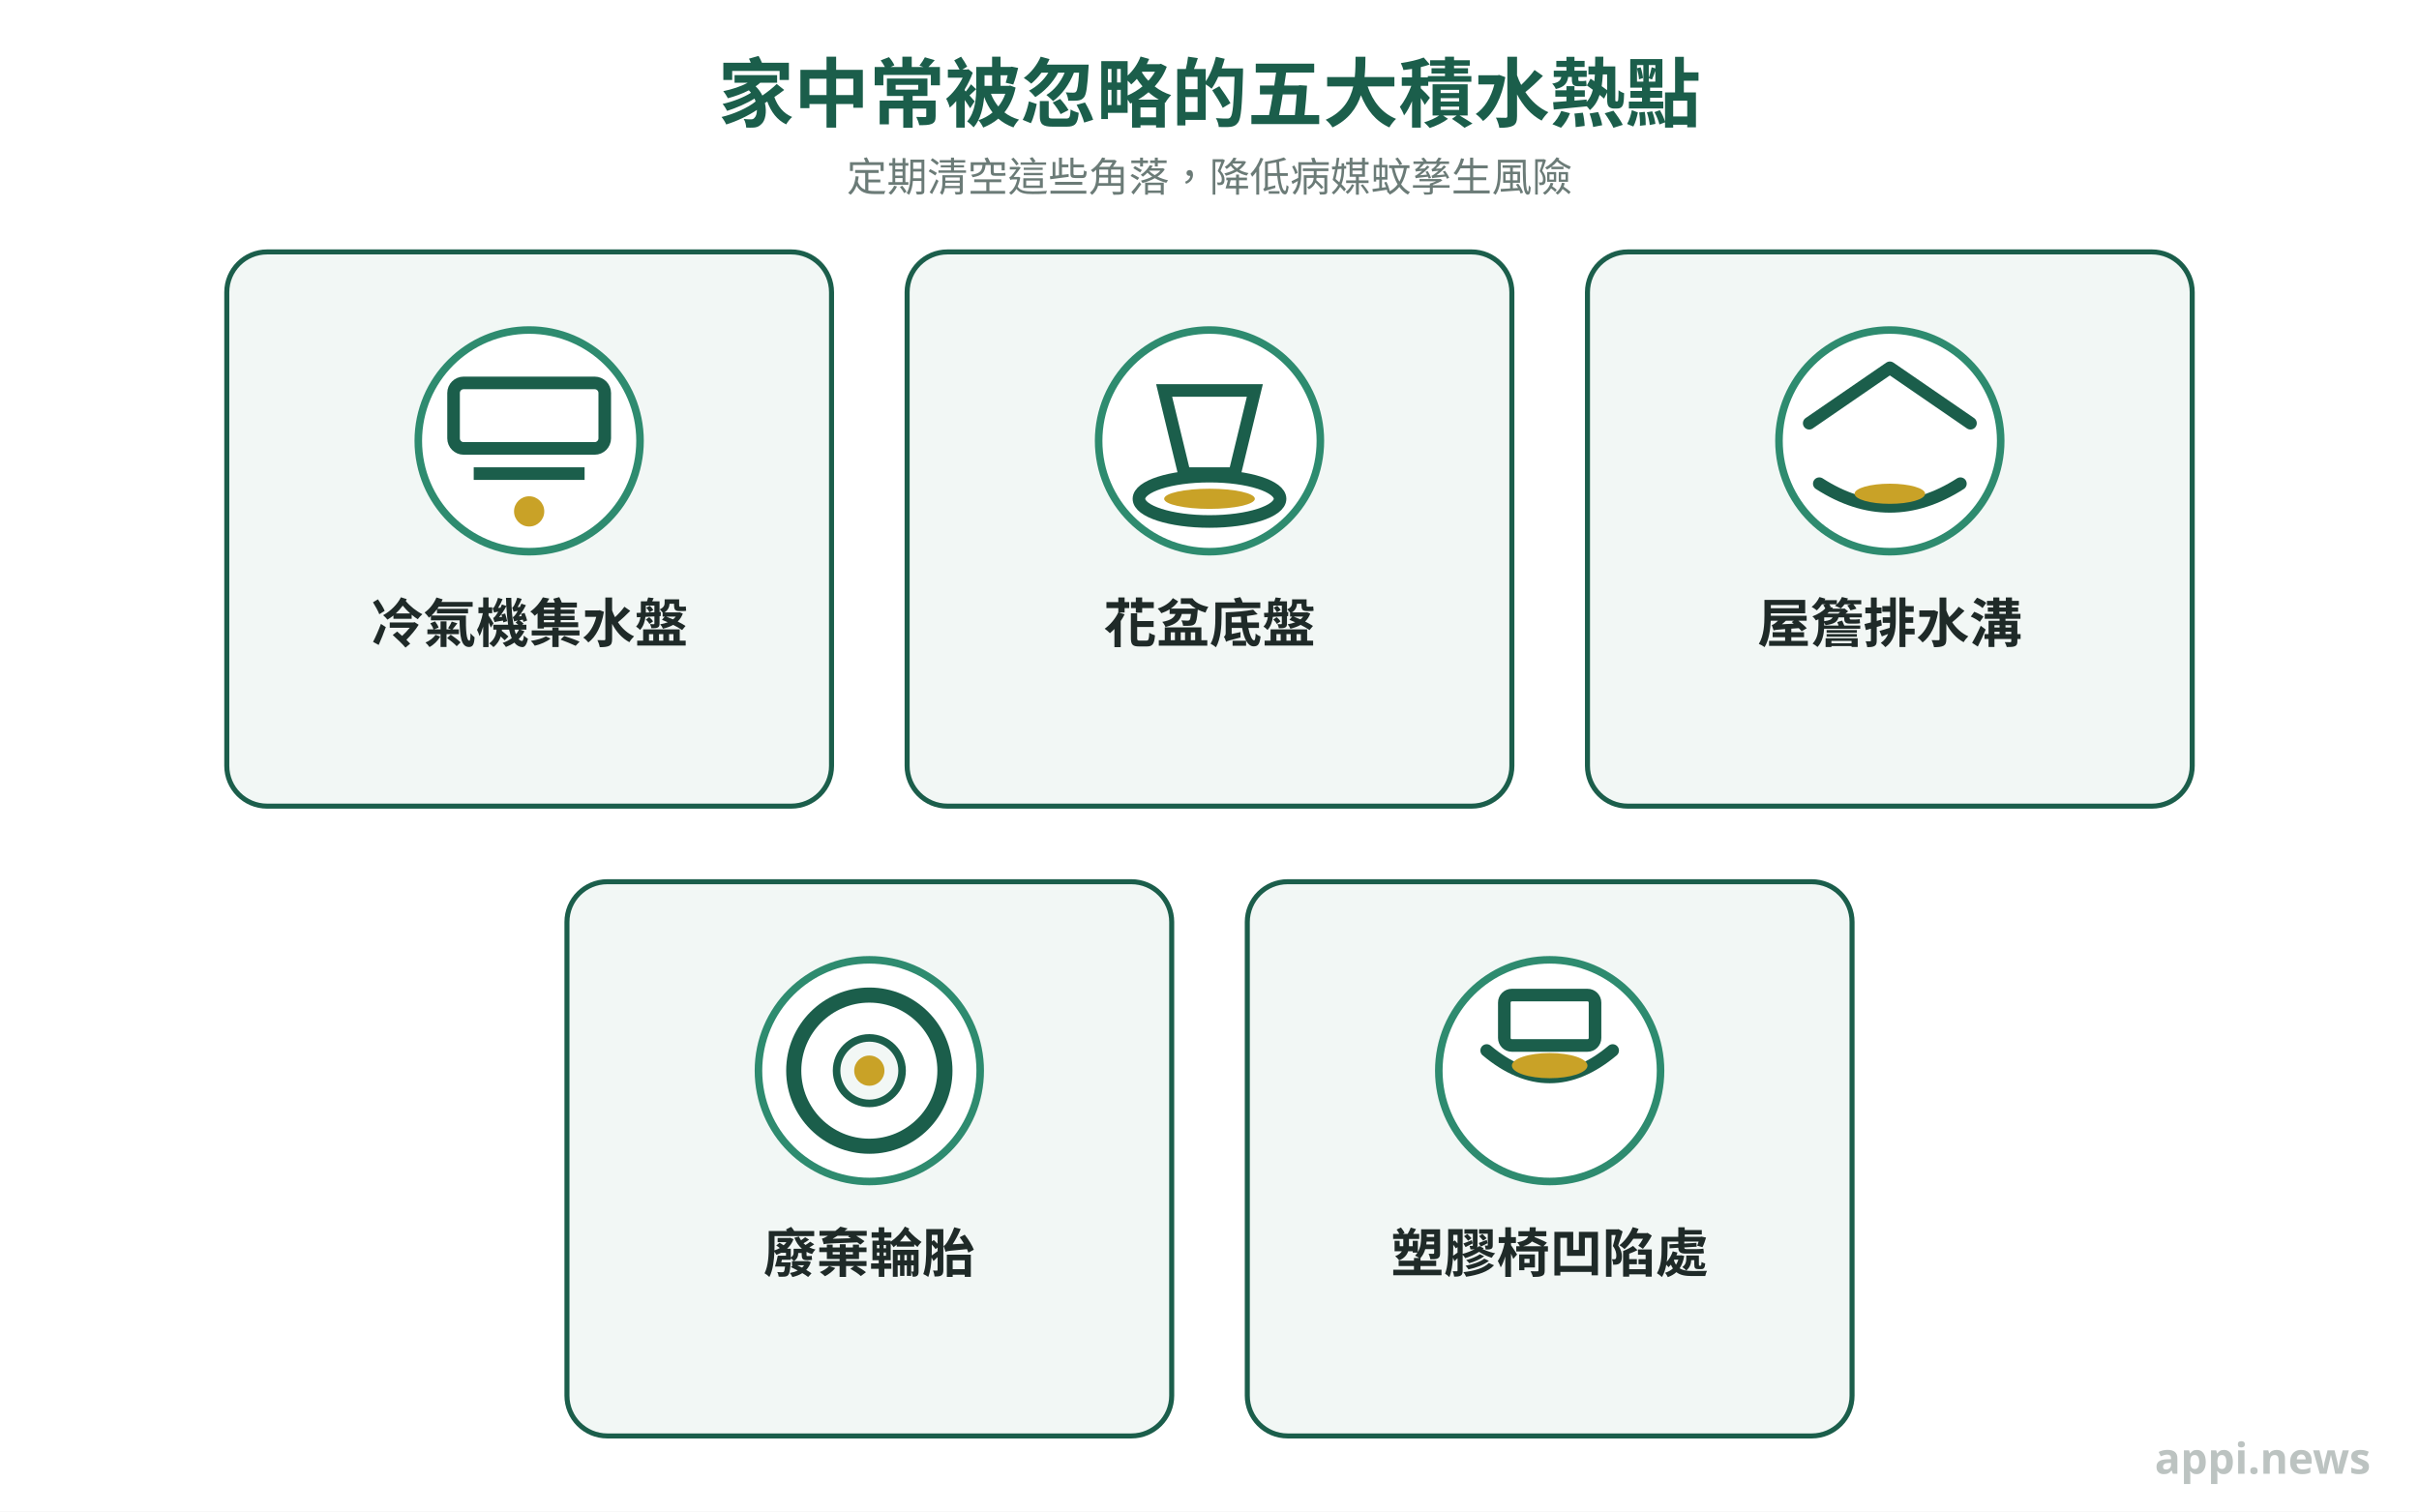
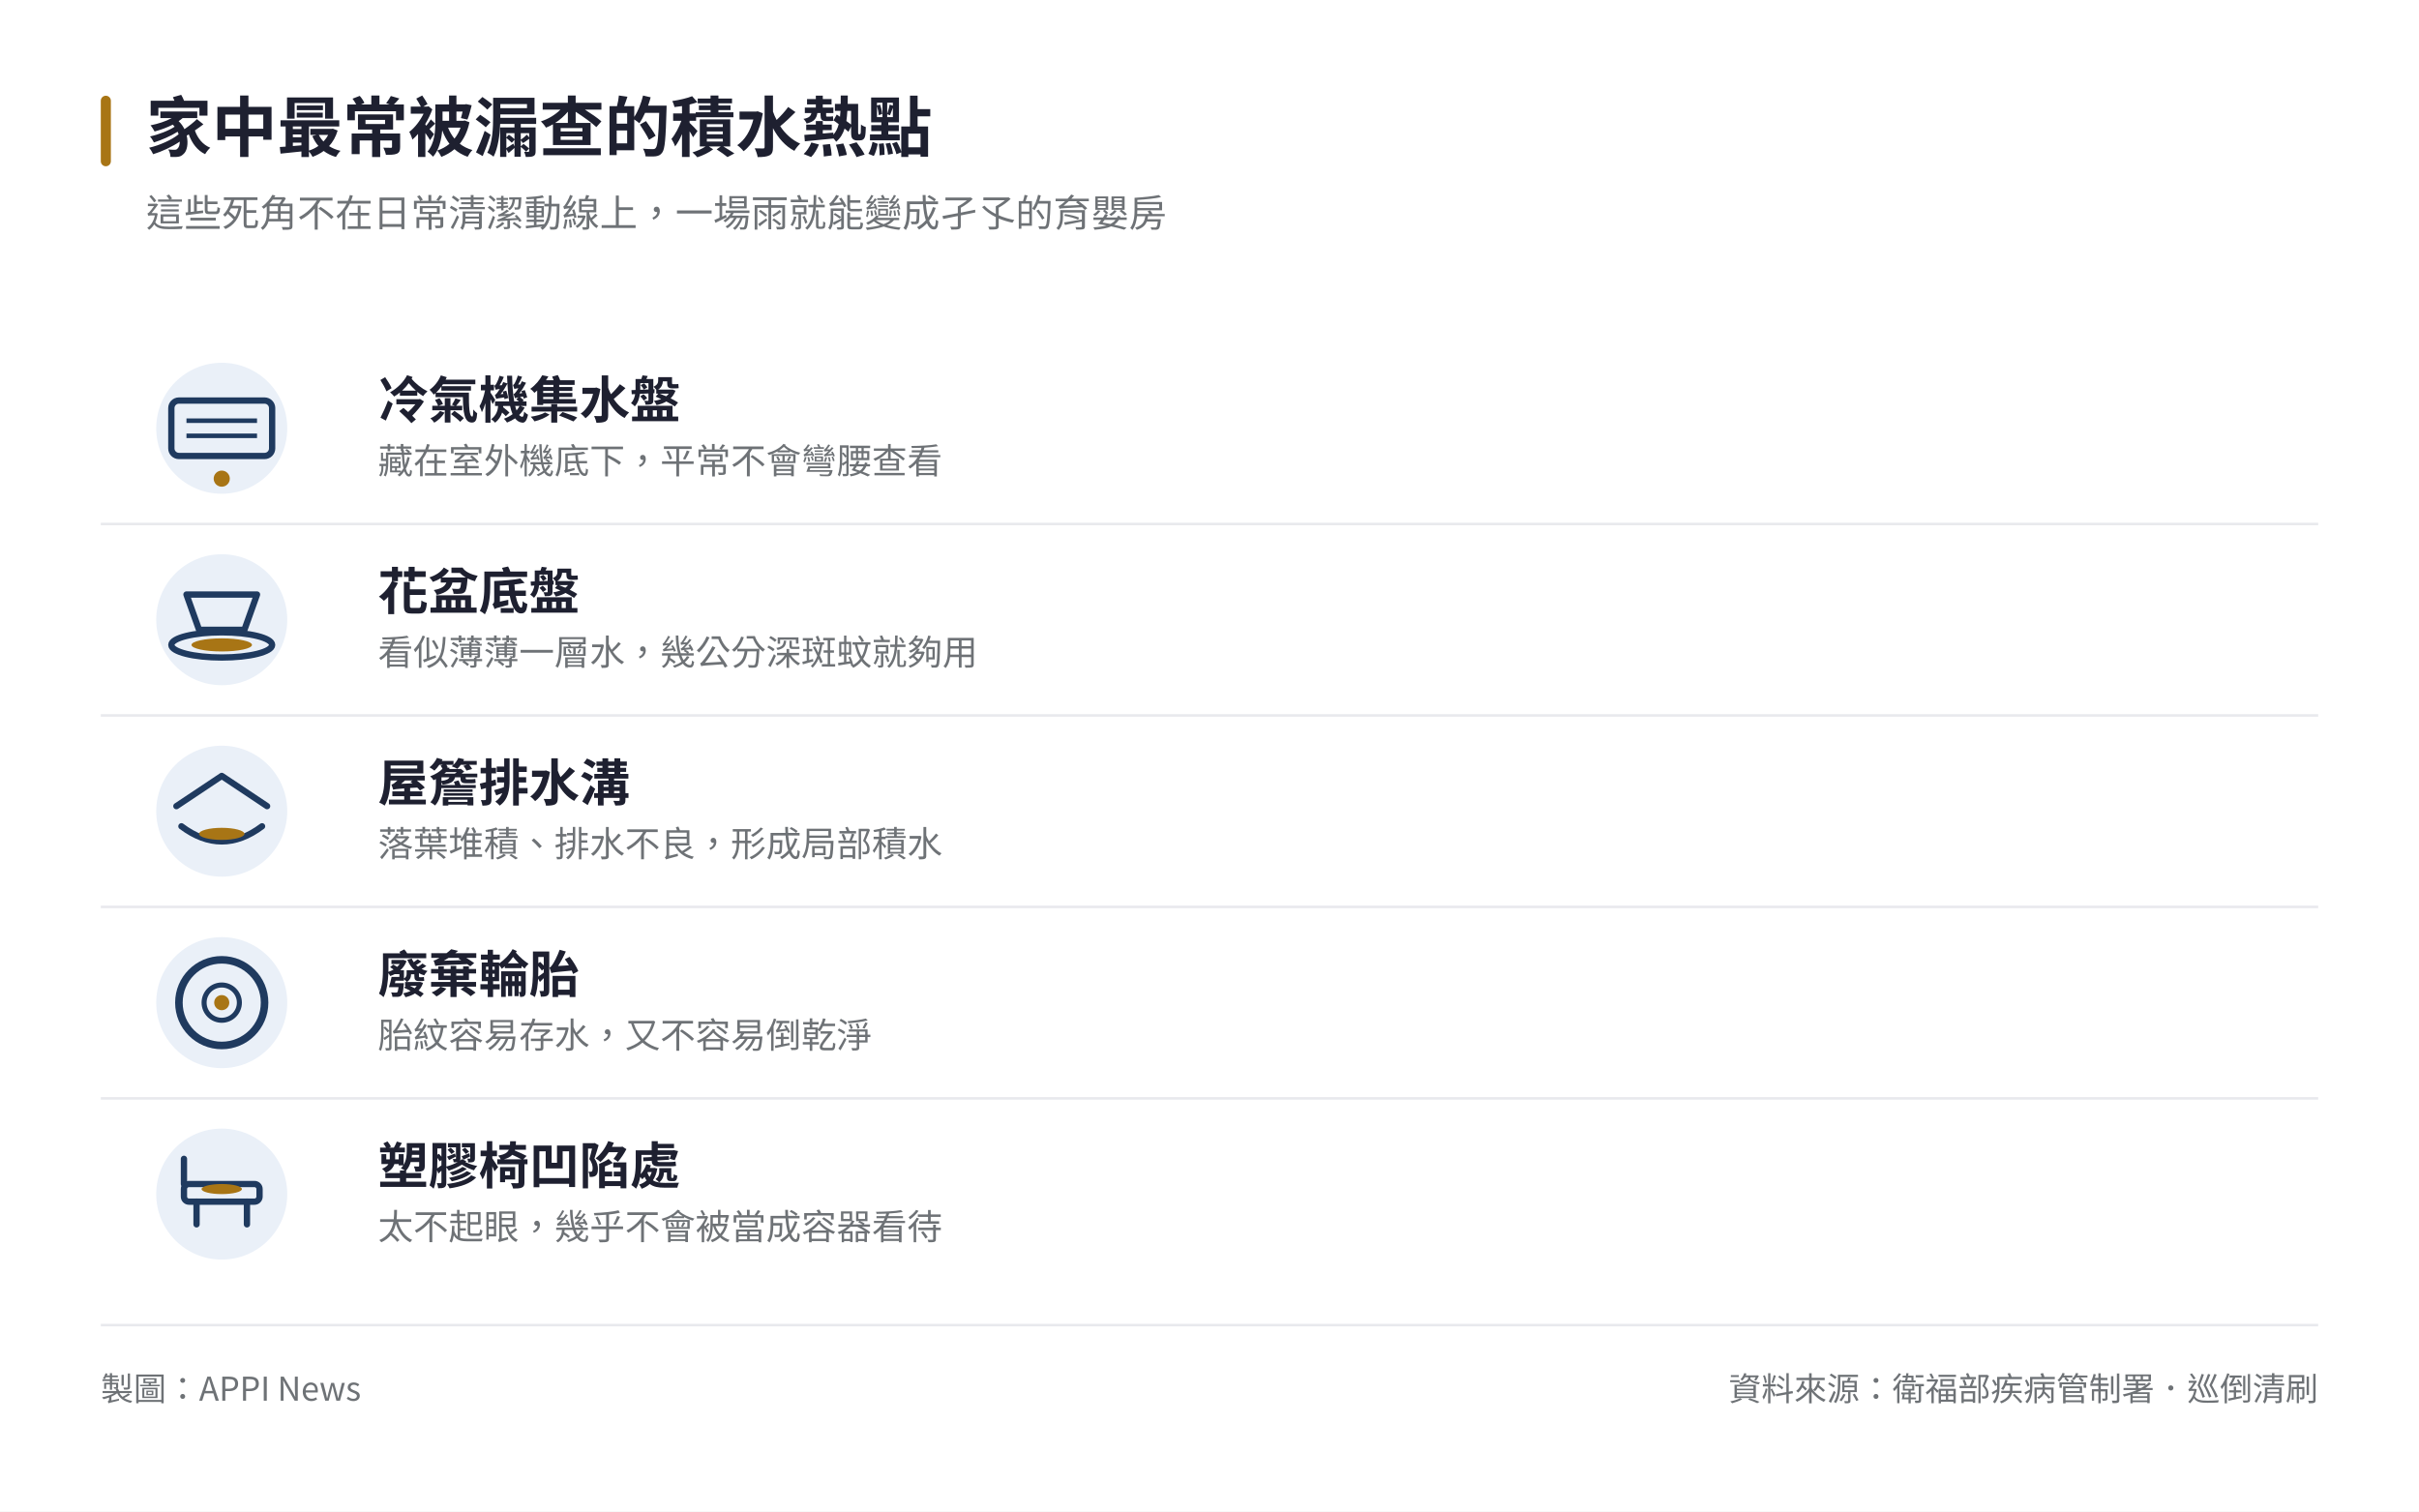
- <svg xmlns="http://www.w3.org/2000/svg" viewBox="0 0 960 600" width="960" height="600" font-family="'Noto Sans CJK TC','Microsoft JhengHei',sans-serif">
-   <rect x="0" y="0" width="960" height="600" fill="#FFFFFF" />
-   <text x="480" y="48" text-anchor="middle" font-size="30" font-weight="700" fill="#1B5E4B">家中常被忽略的五大積水熱點</text>
-   <text x="480" y="76" text-anchor="middle" font-size="16" fill="#6B7B77">定期清空這些角落，降低病媒蚊孳生風險</text>
-   <rect x="90" y="100" width="240" height="220" rx="16" fill="#F2F7F5" stroke="#1B5E4B" stroke-width="2" />
-   <circle cx="210" cy="175" r="44" fill="#FFFFFF" stroke="#2E8B6F" stroke-width="3" />
-   <rect x="180" y="152" width="60" height="26" rx="4" fill="none" stroke="#1B5E4B" stroke-width="5" />
-   <line x1="188" y1="188" x2="232" y2="188" stroke="#1B5E4B" stroke-width="5" />
-   <circle cx="210" cy="203" r="6" fill="#C9A227" />
-   <text x="210" y="255" text-anchor="middle" font-size="21" font-weight="700" fill="#1F2A28">冷氣機集水盤</text>
-   <rect x="360" y="100" width="240" height="220" rx="16" fill="#F2F7F5" stroke="#1B5E4B" stroke-width="2" />
-   <circle cx="480" cy="175" r="44" fill="#FFFFFF" stroke="#2E8B6F" stroke-width="3" />
-   <path d="M462,155 L498,155 L490,188 L470,188 Z" fill="none" stroke="#1B5E4B" stroke-width="5" />
-   <ellipse cx="480" cy="198" rx="28" ry="9" fill="none" stroke="#1B5E4B" stroke-width="5" />
-   <ellipse cx="480" cy="198" rx="18" ry="4" fill="#C9A227" />
-   <text x="480" y="255" text-anchor="middle" font-size="21" font-weight="700" fill="#1F2A28">花盆底盤</text>
-   <rect x="630" y="100" width="240" height="220" rx="16" fill="#F2F7F5" stroke="#1B5E4B" stroke-width="2" />
-   <circle cx="750" cy="175" r="44" fill="#FFFFFF" stroke="#2E8B6F" stroke-width="3" />
-   <path d="M718,168 L750,146 L782,168" fill="none" stroke="#1B5E4B" stroke-width="5" stroke-linecap="round" stroke-linejoin="round" />
-   <path d="M722,192 Q750,210 778,192" fill="none" stroke="#1B5E4B" stroke-width="5" stroke-linecap="round" />
-   <ellipse cx="750" cy="196" rx="14" ry="4" fill="#C9A227" />
-   <text x="750" y="255" text-anchor="middle" font-size="21" font-weight="700" fill="#1F2A28">屋簷排水溝</text>
-   <rect x="225" y="350" width="240" height="220" rx="16" fill="#F2F7F5" stroke="#1B5E4B" stroke-width="2" />
-   <circle cx="345" cy="425" r="44" fill="#FFFFFF" stroke="#2E8B6F" stroke-width="3" />
-   <circle cx="345" cy="425" r="30" fill="none" stroke="#1B5E4B" stroke-width="6" />
-   <circle cx="345" cy="425" r="13" fill="#F2F7F5" stroke="#1B5E4B" stroke-width="3" />
-   <circle cx="345" cy="425" r="6" fill="#C9A227" />
-   <text x="345" y="505" text-anchor="middle" font-size="21" font-weight="700" fill="#1F2A28">廢棄輪胎</text>
-   <rect x="495" y="350" width="240" height="220" rx="16" fill="#F2F7F5" stroke="#1B5E4B" stroke-width="2" />
-   <circle cx="615" cy="425" r="44" fill="#FFFFFF" stroke="#2E8B6F" stroke-width="3" />
-   <rect x="597" y="395" width="36" height="20" rx="3" fill="none" stroke="#1B5E4B" stroke-width="5" />
-   <path d="M590,417 Q615,438 640,417" fill="none" stroke="#1B5E4B" stroke-width="5" stroke-linecap="round" />
-   <ellipse cx="615" cy="423" rx="15" ry="5" fill="#C9A227" />
-   <text x="615" y="505" text-anchor="middle" font-size="21" font-weight="700" fill="#1F2A28">塑膠椅凹陷處</text>
-   <text x="940.8" y="585" text-anchor="end" font-family="sans-serif" font-size="17" fill="#6B7B77" fill-opacity="0.45" font-weight="600">appi.news</text>
+ <svg xmlns="http://www.w3.org/2000/svg" viewBox="0 0 960 600" width="960" height="600" role="img" aria-label="家中最常被漏查的五個積水熱點：冷氣機集水盤、花盆底盤、屋簷排水溝、廢棄輪胎、塑膠椅凹陷處，每一處都可能孳生病媒蚊">
+   <style>
+ text{font-family:'Noto Sans TC','PingFang TC','Microsoft JhengHei','Noto Sans CJK TC','Heiti TC',sans-serif;}
+ .title{font-size:26px;font-weight:700;fill:#1e2030;}
+ .deck{font-size:15px;fill:#6e7276;}
+ .name{font-size:20px;font-weight:700;fill:#1e2030;}
+ .note{font-size:14px;fill:#6e7276;}
+ .foot{font-size:13px;fill:#6e7276;}
+ </style>
+   <rect width="960" height="600" fill="#ffffff" />
+   <rect x="40" y="38" width="4" height="28" rx="2" fill="#a87515" />
+   <text x="58" y="60" class="title">家中最常被漏查的積水熱點</text>
+   <text x="58" y="90" class="deck">這些死角不在日常清潔動線上，一場雨就能變成孑孓的育嬰房</text>
+   <line x1="40" y1="208" x2="920" y2="208" stroke="#e8e9ed" stroke-width="1" />
+   <line x1="40" y1="284" x2="920" y2="284" stroke="#e8e9ed" stroke-width="1" />
+   <line x1="40" y1="360" x2="920" y2="360" stroke="#e8e9ed" stroke-width="1" />
+   <line x1="40" y1="436" x2="920" y2="436" stroke="#e8e9ed" stroke-width="1" />
+   <circle cx="88" cy="170" r="26" fill="#eaf0f8" />
+   <rect x="68" y="159" width="40" height="22" rx="3" fill="none" stroke="#1f3a5f" stroke-width="2.5" />
+   <line x1="74" y1="167" x2="102" y2="167" stroke="#1f3a5f" stroke-width="1.8" />
+   <line x1="74" y1="173" x2="102" y2="173" stroke="#1f3a5f" stroke-width="1.8" />
+   <circle cx="88" cy="190" r="3.2" fill="#a87515" />
+   <text x="150" y="166" class="name">冷氣機集水盤</text>
+   <text x="150" y="188" class="note">藏在室外機底下，平常不會彎腰查看</text>
+   <circle cx="88" cy="246" r="26" fill="#eaf0f8" />
+   <path d="M74 236 L102 236 L97 250 L79 250 Z" fill="none" stroke="#1f3a5f" stroke-width="2.5" stroke-linejoin="round" />
+   <ellipse cx="88" cy="256" rx="20" ry="5" fill="none" stroke="#1f3a5f" stroke-width="2.5" />
+   <ellipse cx="88" cy="256" rx="12" ry="2.6" fill="#a87515" />
+   <text x="150" y="242" class="name">花盆底盤</text>
+   <text x="150" y="264" class="note">看似薄薄一層水，幾公分深斑蚊就夠用</text>
+   <circle cx="88" cy="322" r="26" fill="#eaf0f8" />
+   <path d="M70 320 L88 308 L106 320" fill="none" stroke="#1f3a5f" stroke-width="2.5" stroke-linecap="round" stroke-linejoin="round" />
+   <path d="M72 328 Q88 340 104 328" fill="none" stroke="#1f3a5f" stroke-width="2.5" stroke-linecap="round" />
+   <ellipse cx="88" cy="331" rx="9" ry="2.4" fill="#a87515" />
+   <text x="150" y="318" class="name">屋簷排水溝</text>
+   <text x="150" y="340" class="note">落葉堆積、排水不良，形成局部積水</text>
+   <circle cx="88" cy="398" r="26" fill="#eaf0f8" />
+   <circle cx="88" cy="398" r="17" fill="none" stroke="#1f3a5f" stroke-width="3" />
+   <circle cx="88" cy="398" r="7" fill="none" stroke="#1f3a5f" stroke-width="2" />
+   <circle cx="88" cy="398" r="3" fill="#a87515" />
+   <text x="150" y="394" class="name">廢棄輪胎</text>
+   <text x="150" y="416" class="note">胎紋容易存水，又不容易倒乾淨</text>
+   <circle cx="88" cy="474" r="26" fill="#eaf0f8" />
+   <rect x="73" y="470" width="30" height="7" rx="2" fill="none" stroke="#1f3a5f" stroke-width="2.5" />
+   <line x1="73" y1="470" x2="73" y2="460" stroke="#1f3a5f" stroke-width="2.5" stroke-linecap="round" />
+   <line x1="78" y1="477" x2="78" y2="486" stroke="#1f3a5f" stroke-width="2.5" stroke-linecap="round" />
+   <line x1="98" y1="477" x2="98" y2="486" stroke="#1f3a5f" stroke-width="2.5" stroke-linecap="round" />
+   <ellipse cx="88" cy="472" rx="8" ry="2" fill="#a87515" />
+   <text x="150" y="470" class="name">塑膠椅凹陷處</text>
+   <text x="150" y="492" class="note">太不起眼，幾乎不會被當成容器看待</text>
+   <line x1="40" y1="526" x2="920" y2="526" stroke="#e8e9ed" stroke-width="1" />
+   <text x="40" y="556" class="foot">製圖：APPI News</text>
+   <text x="920" y="556" text-anchor="end" class="foot">資料來源：衛福部疾病管制署．巡倒清刷</text>
</svg>
